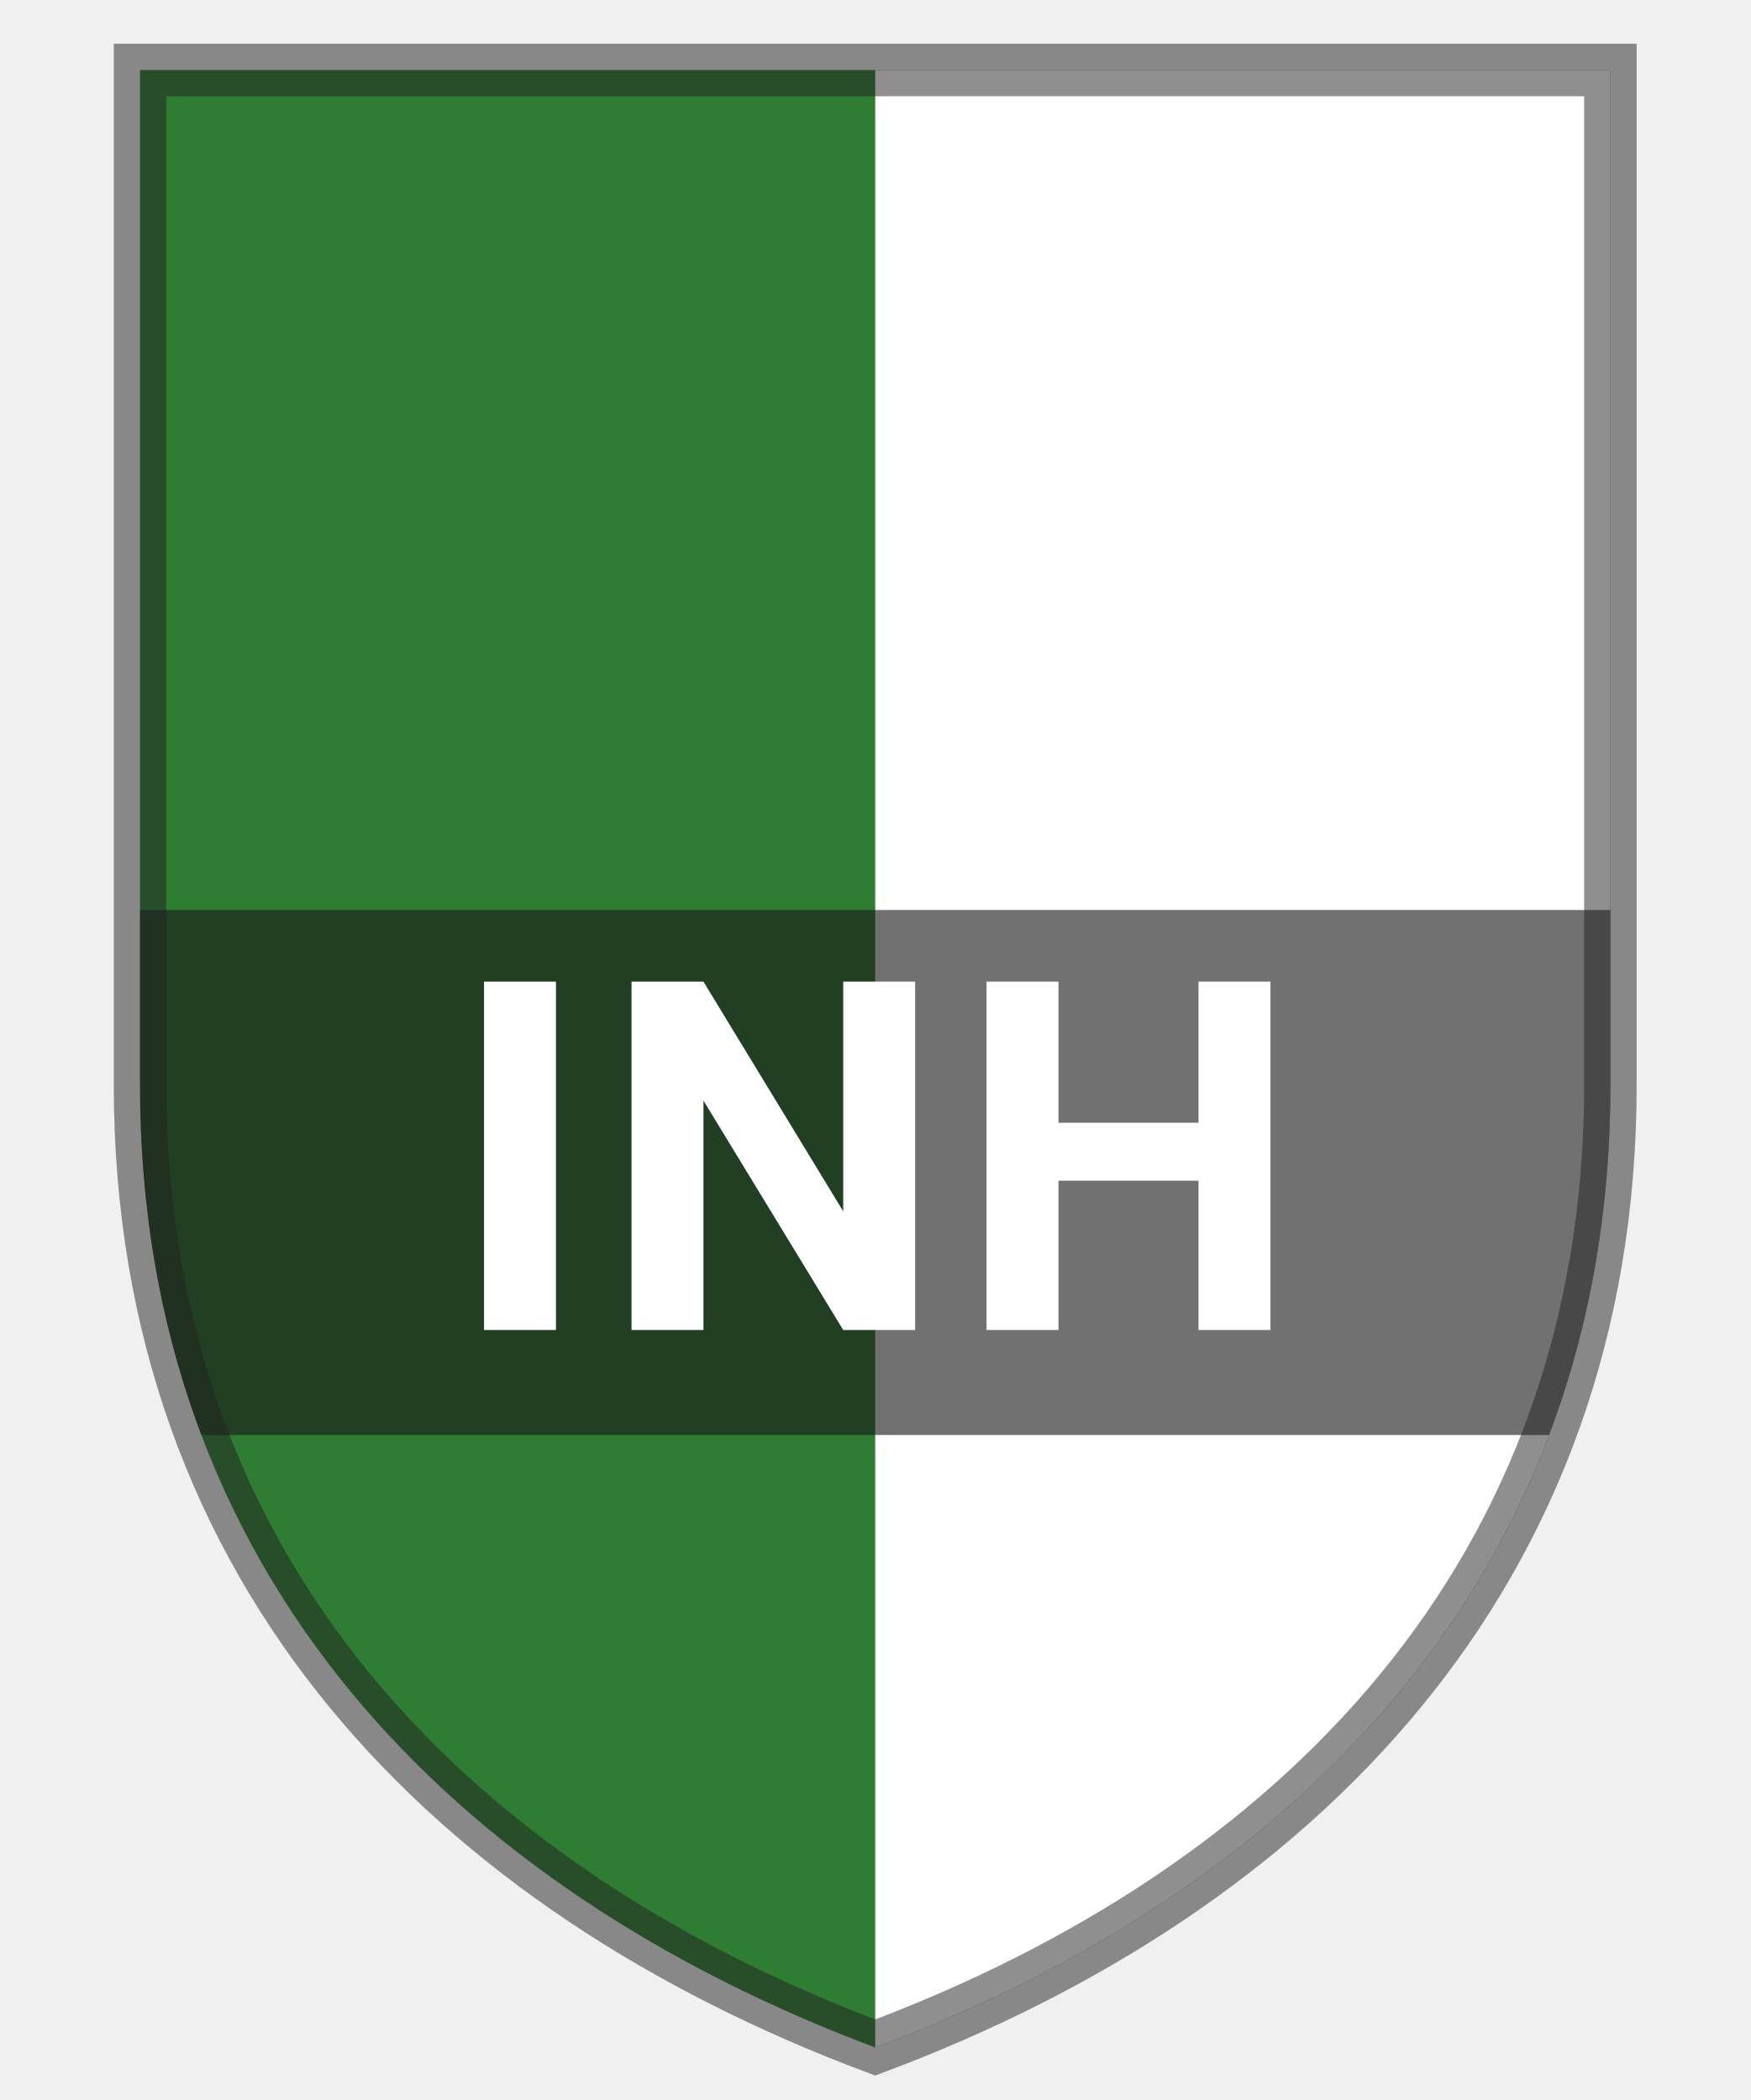
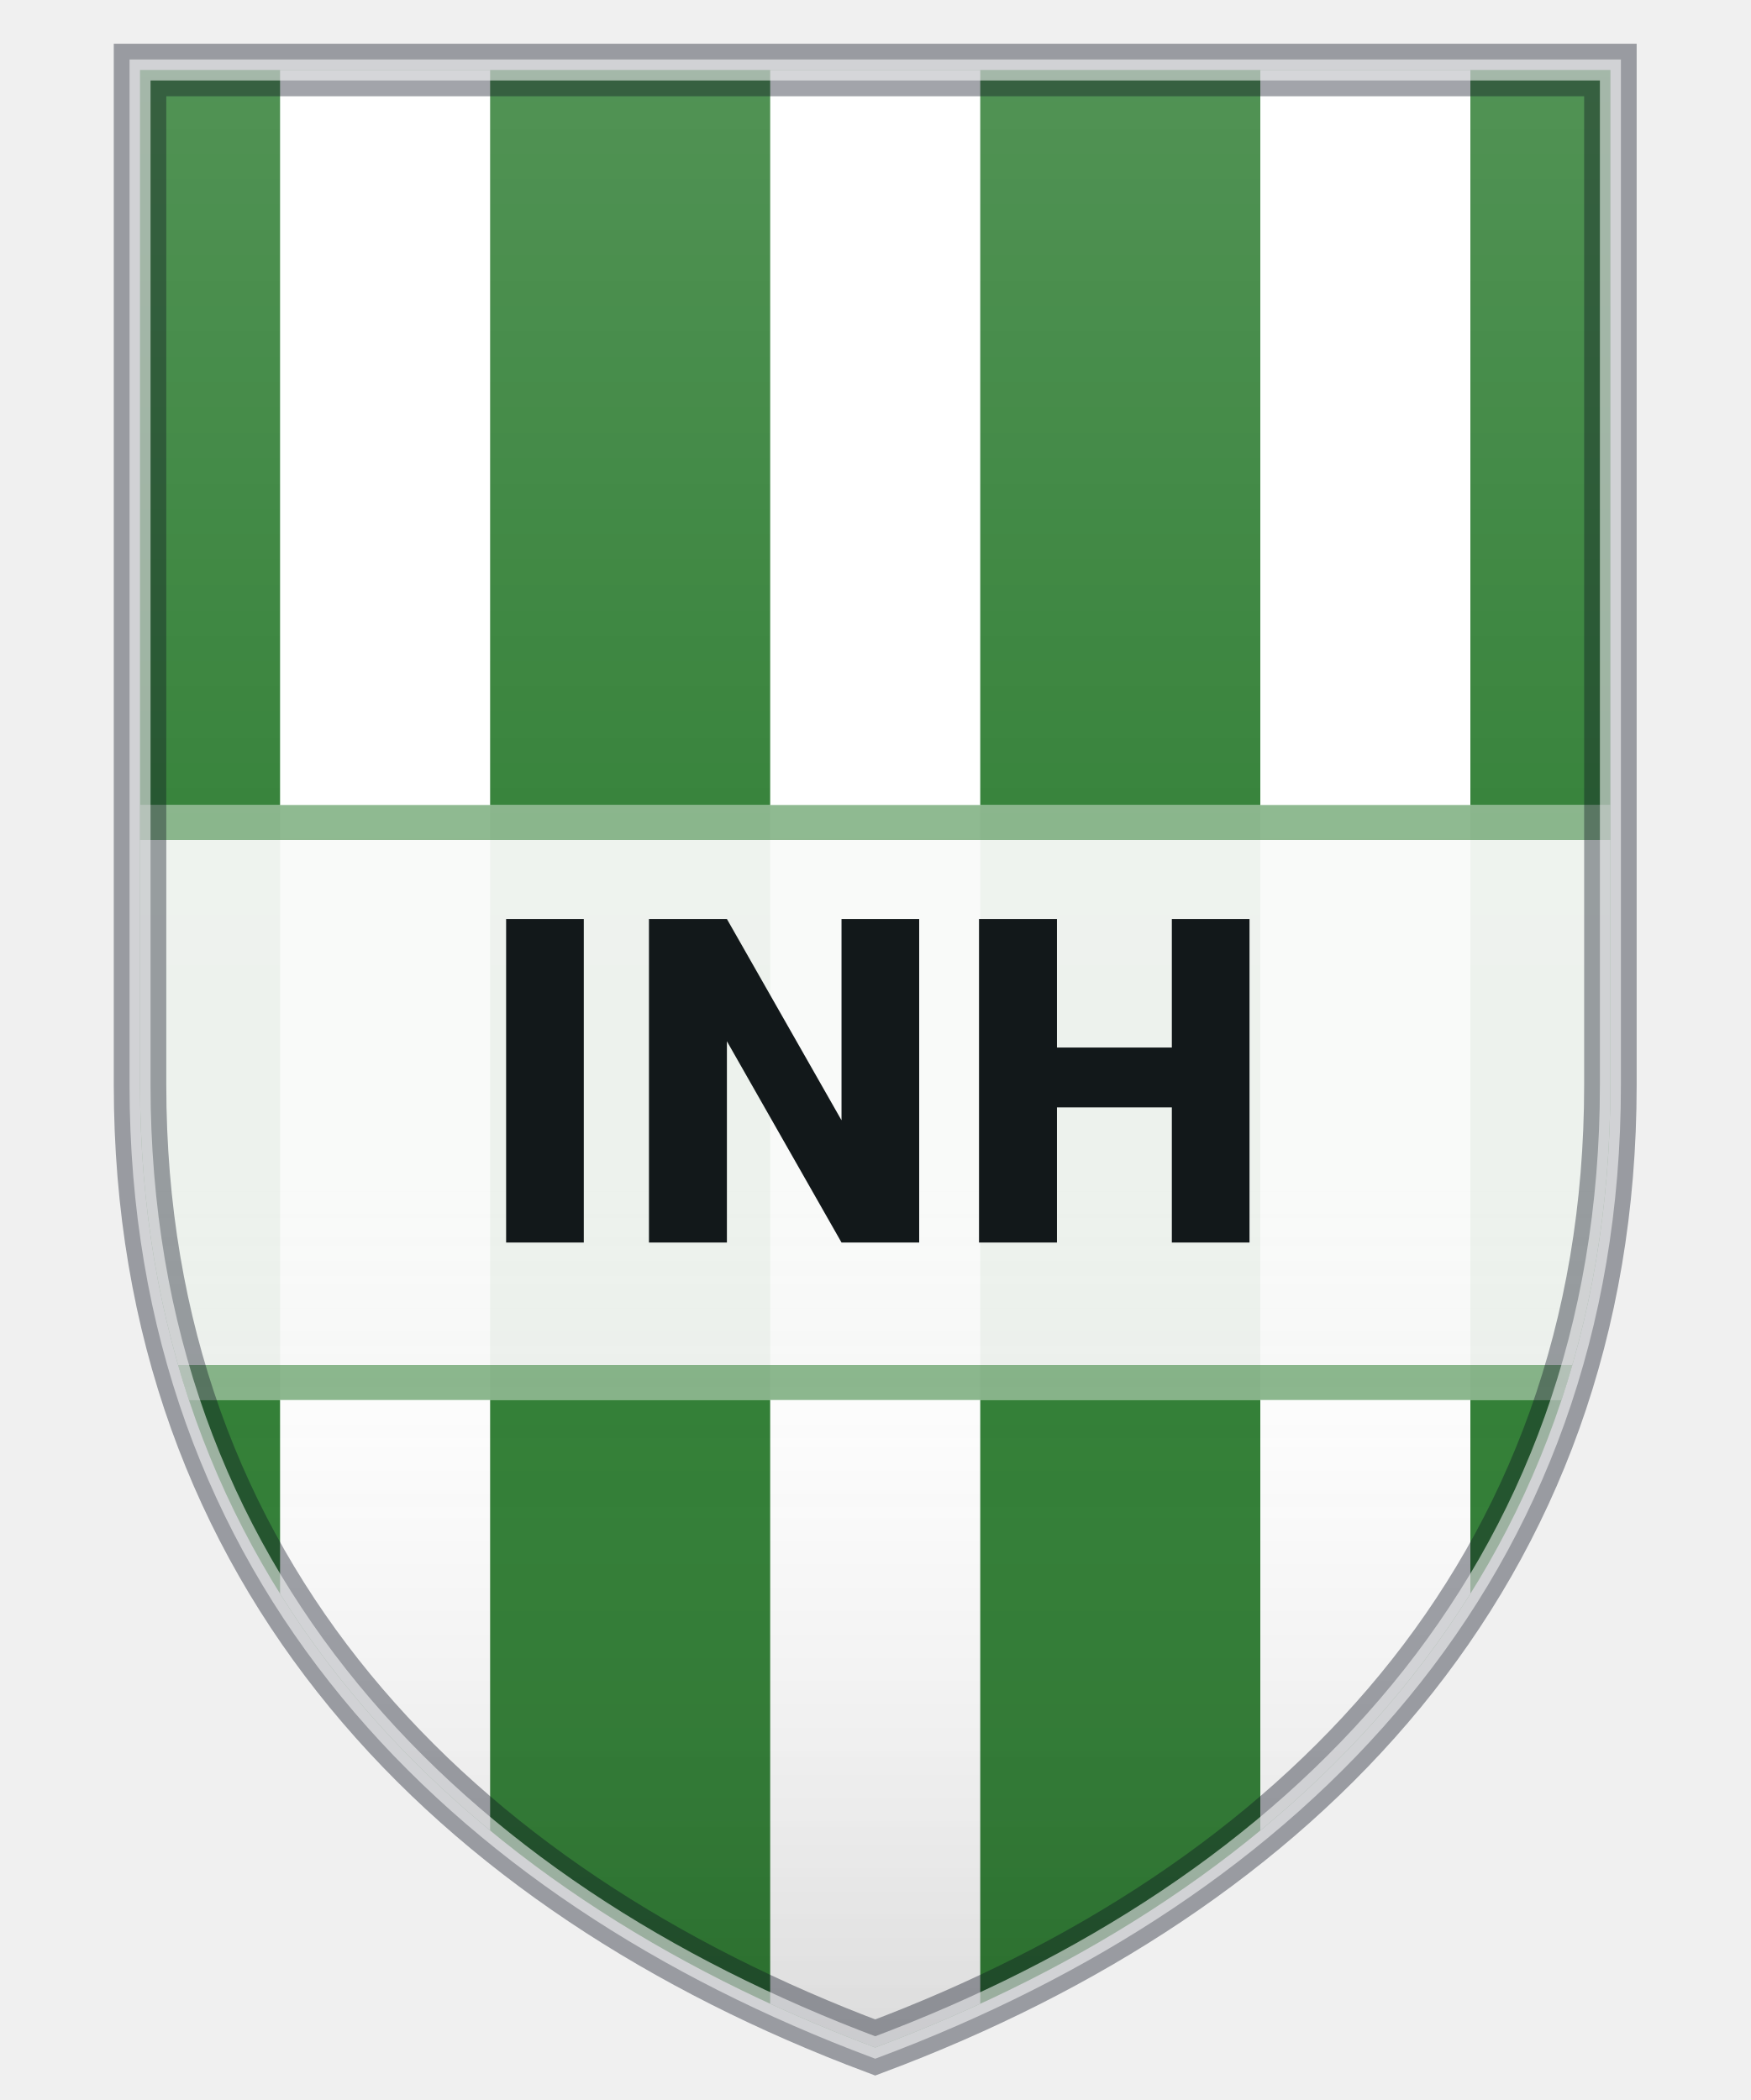
<svg xmlns="http://www.w3.org/2000/svg" viewBox="0 0 100 120" width="100" height="120" role="img" data-generico="1" aria-label="Escudo do Inhumas">
-   <clipPath id="escudo">
-     <path d="M8 4 H92 V62 C92 90 74 108 50 117 C26 108 8 90 8 62 Z" />
-   </clipPath>
+   <defs>
+     <clipPath id="escudo">
+       <path d="M8 4 H92 V62 C92 90 74 108 50 117 C26 108 8 90 8 62 Z" />
+     </clipPath>
+     <linearGradient id="volume" x1="0" y1="0" x2="0" y2="1">
+       <stop offset="0" stop-color="#FFFFFF" stop-opacity=".18" />
+       <stop offset=".55" stop-color="#FFFFFF" stop-opacity="0" />
+       <stop offset="1" stop-color="#000000" stop-opacity=".16" />
+     </linearGradient>
+   </defs>
  <g clip-path="url(#escudo)">
    <path d="M8 4 H92 V62 C92 90 74 108 50 117 C26 108 8 90 8 62 Z" fill="#2E7D32" />
-     <path d="M50 4 H92 V62 C92 90 74 108 50 117 Z" fill="#FFFFFF" />
-     <rect x="0" y="52" width="100" height="30" fill="#1A1A1A" fill-opacity=".62" />
-     <text x="50" y="76" text-anchor="middle" font-family="system-ui, -apple-system, 'Segoe UI', Roboto, sans-serif" font-size="28" font-weight="700" letter-spacing="0.5" fill="#FFFFFF">INH</text>
+     <rect x="16" y="0" width="12" height="120" fill="#FFFFFF" />
+     <rect x="44" y="0" width="12" height="120" fill="#FFFFFF" />
+     <rect x="72" y="0" width="12" height="120" fill="#FFFFFF" />
+     <rect x="0" y="46" width="100" height="34" fill="#F8FAF9" fill-opacity=".94" />
+     <rect x="0" y="46" width="100" height="2" fill="#2E7D32" fill-opacity=".55" />
+     <rect x="0" y="78" width="100" height="2" fill="#2E7D32" fill-opacity=".55" />
+     <rect x="0" y="0" width="100" height="120" fill="url(#volume)" />
+     <text x="50" y="71" text-anchor="middle" font-family="system-ui, -apple-system, 'Segoe UI', Roboto, sans-serif" font-size="26" font-weight="800" letter-spacing="0.6" fill="#12181A">INH</text>
  </g>
-   <path d="M8 4 H92 V62 C92 90 74 108 50 117 C26 108 8 90 8 62 Z" fill="none" stroke="#212121" stroke-opacity=".5" stroke-width="3" />
+   <path d="M8 4 H92 V62 C92 90 74 108 50 117 C26 108 8 90 8 62 Z" fill="none" stroke="#0B1220" stroke-opacity=".38" stroke-width="3" />
+   <path d="M8 4 H92 V62 C92 90 74 108 50 117 C26 108 8 90 8 62 Z" fill="none" stroke="#FFFFFF" stroke-opacity=".55" stroke-width="1.2" />
</svg>
